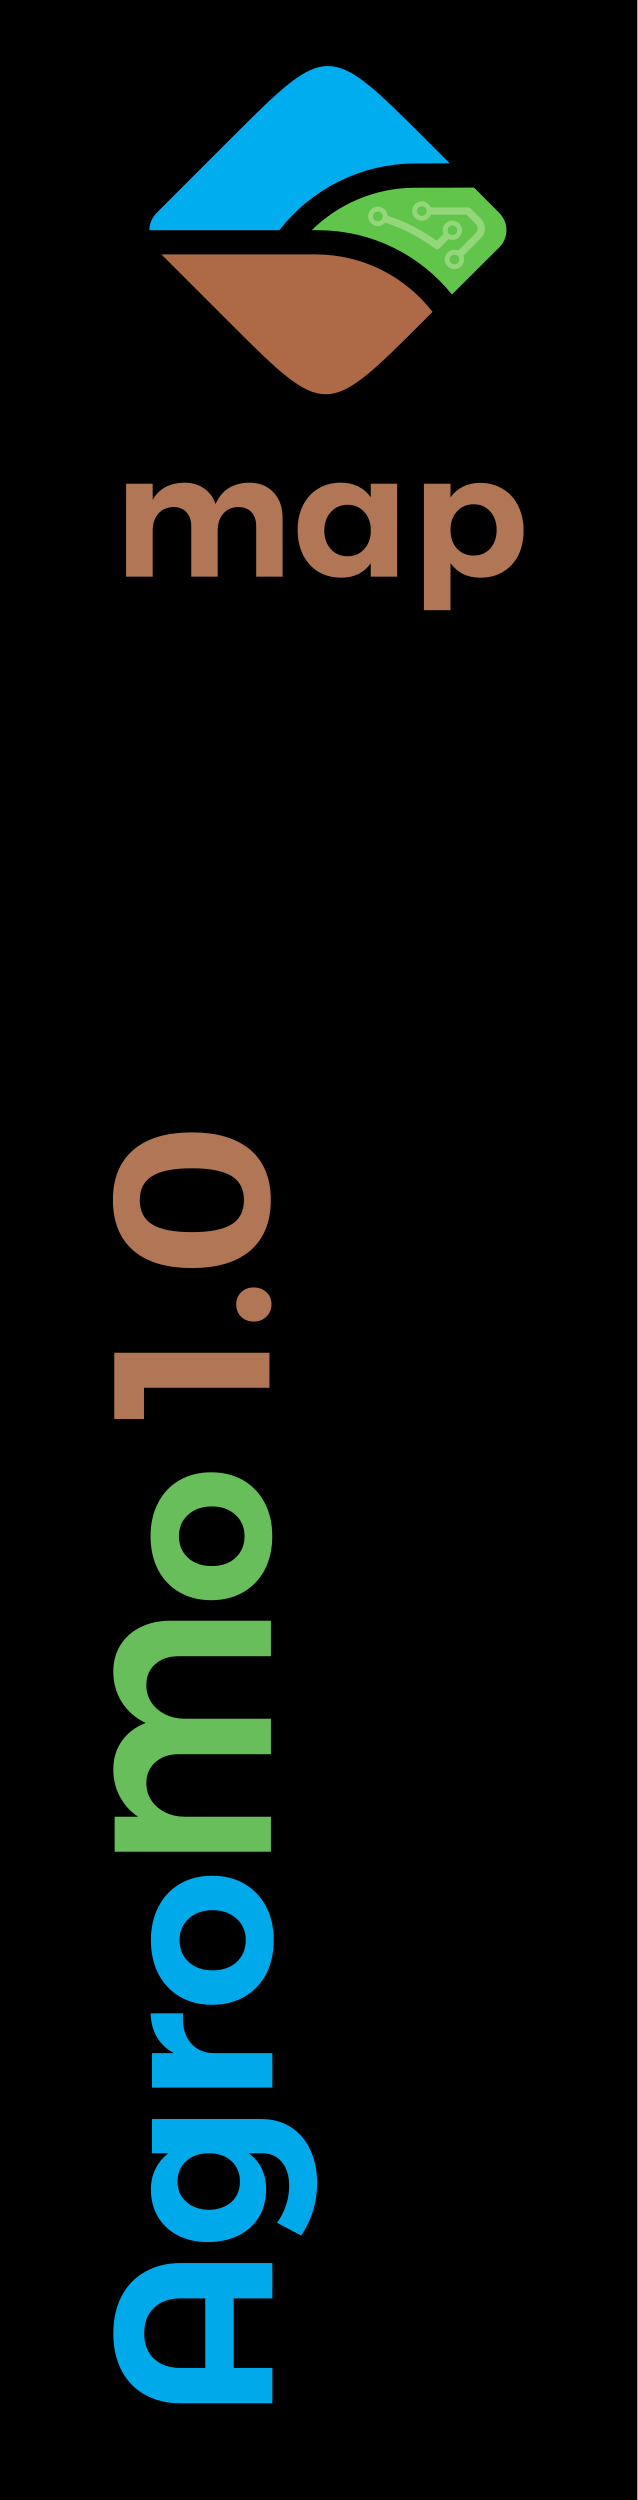
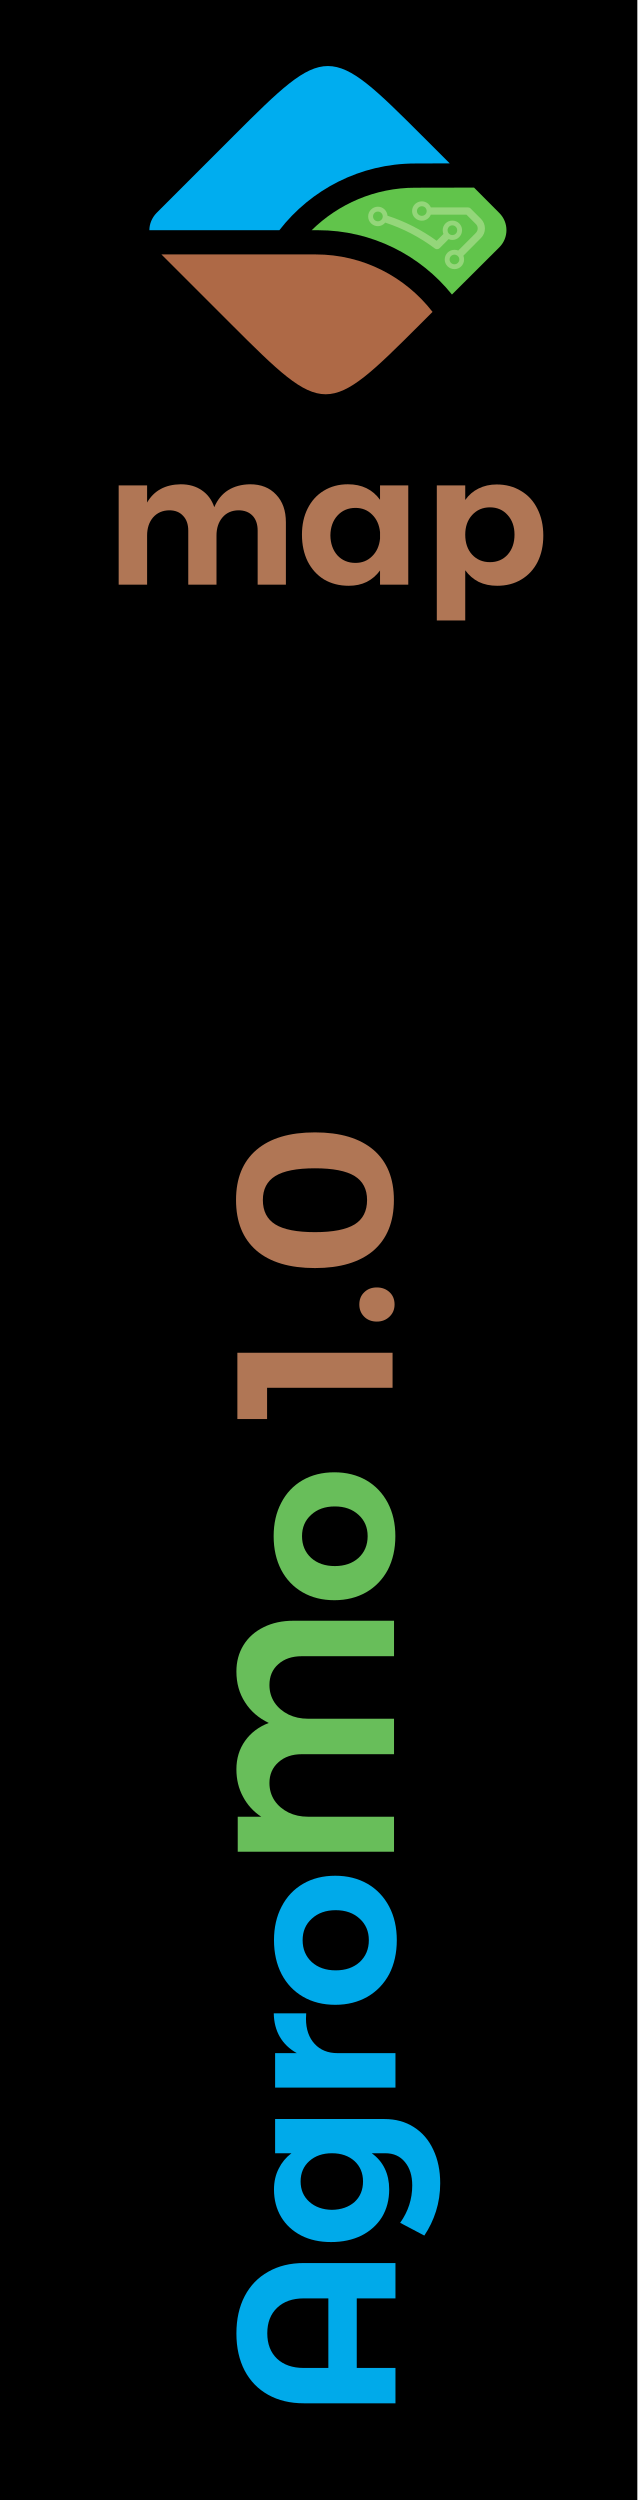
<svg xmlns="http://www.w3.org/2000/svg" version="1.1" id="svg10" width="196.742" height="771.742" viewBox="0 0 196.742 771.742">
  <defs id="defs14" />
-   <g id="g1013">
+   <g id="g1513">
    <rect y="1.871" x="1.871" height="768" width="193" id="rect20" style="opacity:1;fill:#000000;fill-opacity:1;stroke:#000000;stroke-width:3.742;stroke-miterlimit:4;stroke-dasharray:none;stroke-opacity:1" />
-     <path id="path2" style="fill:#ae6946;fill-rule:evenodd;stroke-width:0.763" d="M 97.466,78.54 H 49.828 l 21.621,21.621 c 28.73,28.73 29.463,28.73 58.193,0 l 3.884,-3.884 C 125.17,85.502 112.125,78.54 97.466,78.54 Z" />
-     <path id="path4" style="fill:#61c44b;fill-rule:evenodd;stroke-width:0.763" d="m 96.204,71.064 h 1.942 c 16.71,0 31.661,7.769 41.372,19.862 L 154.141,76.341 c 2.932,-2.932 2.932,-7.659 0,-10.59 l -7.805,-7.842 -18.139,0.037 c -12.459,0 -23.746,5.02 -31.991,13.119 z" />
-     <path id="path6" style="fill:#00adef;fill-rule:evenodd;stroke-width:0.763" d="m 138.823,50.433 -8.502,-8.502 c -28.73,-28.73 -29.463,-28.73 -58.193,0 L 48.309,65.751 c -1.429,1.503 -2.199,3.408 -2.199,5.314 h 40.127 c 9.711,-12.533 24.919,-20.595 41.959,-20.595 z" />
-     <path id="path8" style="fill:#94d67a;fill-rule:evenodd;stroke-width:0.763" d="m 139.629,72.567 c -0.806,0 -1.466,-0.66 -1.466,-1.503 0,-0.806 0.66,-1.502 1.466,-1.502 0.843,0 1.502,0.696 1.502,1.502 0,0.843 -0.66,1.503 -1.502,1.503 z m -22.977,-4.251 c -0.843,0 -1.502,-0.696 -1.502,-1.502 0,-0.843 0.66,-1.503 1.502,-1.503 0.806,0 1.503,0.66 1.503,1.503 0,0.806 -0.696,1.502 -1.503,1.502 z m 22.977,-0.22 c -1.649,0 -2.968,1.319 -2.968,2.968 0,0.44 0.073,0.806 0.22,1.173 l -2.089,2.089 c -4.654,-3.371 -9.748,-5.973 -15.171,-7.732 -0.11,-1.539 -1.393,-2.785 -2.968,-2.785 -1.649,0 -3.005,1.356 -3.005,3.005 0,1.649 1.356,3.005 3.005,3.005 0.916,0 1.722,-0.44 2.272,-1.099 5.497,1.796 10.627,4.471 15.318,7.989 0.183,0.147 0.44,0.22 0.66,0.22 0.293,0 0.586,-0.11 0.806,-0.33 l 2.785,-2.785 c 0.33,0.183 0.733,0.257 1.136,0.257 1.686,0 3.005,-1.356 3.005,-3.005 0,-1.649 -1.319,-2.968 -3.005,-2.968 z" />
-     <path id="path10" style="fill:#94d67a;fill-rule:evenodd;stroke-width:0.763" d="m 140.289,81.581 c -0.843,0 -1.502,-0.66 -1.502,-1.466 0,-0.843 0.66,-1.503 1.502,-1.503 0.806,0 1.502,0.66 1.502,1.503 0,0.806 -0.696,1.466 -1.502,1.466 z M 130.211,66.63 c -0.806,0 -1.502,-0.66 -1.502,-1.466 0,-0.843 0.696,-1.503 1.502,-1.503 0.843,0 1.502,0.66 1.502,1.503 0,0.806 -0.66,1.466 -1.502,1.466 z m 18.249,0.916 -3.188,-3.188 c -0.22,-0.22 -0.513,-0.33 -0.806,-0.33 h -11.47 c -0.476,-1.099 -1.539,-1.869 -2.785,-1.869 -1.649,0 -3.005,1.319 -3.005,3.005 0,1.649 1.356,2.968 3.005,2.968 1.246,0 2.345,-0.77 2.785,-1.869 h 10.994 l 2.895,2.895 c 0.77,0.733 0.77,1.979 0,2.748 l -5.423,5.424 c -0.367,-0.147 -0.77,-0.22 -1.173,-0.22 -1.649,0 -3.005,1.319 -3.005,3.005 0,1.649 1.356,2.968 3.005,2.968 1.649,0 2.968,-1.319 2.968,-2.968 0,-0.44 -0.073,-0.843 -0.22,-1.173 l 5.423,-5.46 c 1.649,-1.612 1.649,-4.287 0,-5.937 z" />
-     <g aria-label="Agro" transform="rotate(-90,-144.1288,146)" style="font-style:normal;font-variant:normal;font-weight:normal;font-stretch:normal;font-size:69.055px;line-height:1.25;font-family:'Montserrat Alternates';-inkscape-font-specification:'Montserrat Alternates';letter-spacing:0px;word-spacing:0px;fill:#00aaea;fill-opacity:1;stroke:none;stroke-width:1.726" id="text1000">
-       <path d="m -740.02,345.893 q 0,-6.284 2.624,-10.98 2.624,-4.696 7.458,-7.251 4.903,-2.555 11.463,-2.555 6.629,0 11.532,2.555 4.903,2.555 7.527,7.251 2.693,4.696 2.693,10.98 v 28.313 h -10.911 V 362.26 h -21.476 v 11.947 h -10.911 z m 32.387,0 q 0,-5.179 -2.9,-8.218 -2.9,-3.038 -7.872,-3.038 -4.972,0 -7.872,3.038 -2.831,3.038 -2.831,8.218 v 7.596 h 21.476 z" style="fill:#00aaea;fill-opacity:1;stroke-width:1.726" id="path1056" />
-       <path d="m -652.264,337.054 v 33.699 q 0,5.248 -2.486,9.115 -2.486,3.936 -6.975,6.008 -4.489,2.141 -10.358,2.141 -4.558,0 -8.701,-1.312 -4.074,-1.312 -7.458,-3.591 l 3.936,-7.458 q 5.248,3.729 11.532,3.729 4.558,0 7.251,-2.279 2.693,-2.21 2.693,-6.008 v -4.212 q -1.864,2.624 -4.696,4.005 -2.831,1.381 -6.491,1.381 -4.765,0 -8.494,-2.21 -3.66,-2.279 -5.732,-6.353 -2.003,-4.074 -2.003,-9.392 0,-5.248 2.003,-9.184 2.072,-4.005 5.732,-6.215 3.729,-2.21 8.494,-2.21 3.591,0 6.422,1.45 2.831,1.381 4.765,3.936 v -5.041 z m -19.266,27.139 q 3.867,0 6.284,-2.624 2.417,-2.693 2.417,-6.975 0,-4.281 -2.417,-6.975 -2.417,-2.693 -6.284,-2.693 -3.867,0 -6.284,2.693 -2.417,2.693 -2.486,6.975 0.069,4.281 2.417,6.975 2.417,2.624 6.353,2.624 z" style="fill:#00aaea;fill-opacity:1;stroke-width:1.726" id="path1058" />
-       <path d="m -631.925,343.753 q 1.934,-3.453 5.041,-5.248 3.107,-1.795 7.251,-1.865 v 10.013 q -0.552,-0.069 -1.657,-0.069 -4.903,0 -7.803,2.693 -2.831,2.624 -2.831,7.044 v 17.885 h -10.634 v -37.152 h 10.634 z" style="fill:#00aaea;fill-opacity:1;stroke-width:1.726" id="path1060" />
-       <path d="m -597.051,336.709 q 5.87,0 10.358,2.348 4.558,2.348 7.044,6.629 2.486,4.281 2.486,9.944 0,5.593 -2.486,9.944 -2.486,4.281 -7.044,6.698 -4.489,2.348 -10.358,2.348 -5.939,0 -10.496,-2.348 -4.489,-2.417 -6.975,-6.698 -2.486,-4.35 -2.486,-9.944 0,-5.663 2.486,-9.944 2.486,-4.281 6.975,-6.629 4.558,-2.348 10.496,-2.348 z m 0,8.839 q -4.143,0 -6.767,2.831 -2.555,2.831 -2.555,7.389 0,4.558 2.555,7.389 2.624,2.831 6.767,2.831 4.074,0 6.629,-2.831 2.624,-2.831 2.624,-7.389 0,-4.558 -2.624,-7.389 -2.555,-2.831 -6.629,-2.831 z" style="fill:#00aaea;fill-opacity:1;stroke-width:1.726" id="path1062" />
+     <g transform="translate(-252.1288,1.871238)" id="g1054">
+       <path d="m 349.595,76.669 h -47.639 l 21.621,21.621 c 28.73,28.73 29.463,28.73 58.193,0 l 3.884,-3.884 C 377.299,83.631 364.253,76.669 349.595,76.669 Z" style="fill:#ae6946;fill-rule:evenodd;stroke-width:0.763" id="path2" />
+       <path d="m 348.333,69.193 h 1.942 c 16.71,0 31.661,7.769 41.372,19.862 l 14.621,-14.585 c 2.932,-2.932 2.932,-7.659 0,-10.59 l -7.805,-7.842 -18.139,0.037 c -12.459,0 -23.746,5.02 -31.991,13.119 z" style="fill:#61c44b;fill-rule:evenodd;stroke-width:0.763" id="path4" />
+       <path d="m 390.952,48.562 -8.502,-8.502 c -28.73,-28.73 -29.463,-28.73 -58.193,0 l -23.819,23.819 c -1.429,1.503 -2.199,3.408 -2.199,5.314 h 40.127 c 9.711,-12.533 24.919,-20.595 41.959,-20.595 z" style="fill:#00adef;fill-rule:evenodd;stroke-width:0.763" id="path6" />
+       <path d="m 391.758,70.695 c -0.806,0 -1.466,-0.66 -1.466,-1.503 0,-0.806 0.66,-1.502 1.466,-1.502 0.843,0 1.502,0.696 1.502,1.502 0,0.843 -0.66,1.503 -1.502,1.503 z m -22.977,-4.251 c -0.843,0 -1.502,-0.696 -1.502,-1.502 0,-0.843 0.66,-1.503 1.502,-1.503 0.806,0 1.503,0.66 1.503,1.503 0,0.806 -0.696,1.502 -1.503,1.502 z m 22.977,-0.22 c -1.649,0 -2.968,1.319 -2.968,2.968 0,0.44 0.073,0.806 0.22,1.173 l -2.089,2.089 c -4.654,-3.371 -9.748,-5.973 -15.171,-7.732 -0.11,-1.539 -1.393,-2.785 -2.968,-2.785 -1.649,0 -3.005,1.356 -3.005,3.005 0,1.649 1.356,3.005 3.005,3.005 0.916,0 1.722,-0.44 2.272,-1.099 5.497,1.796 10.627,4.471 15.318,7.989 0.183,0.147 0.44,0.22 0.66,0.22 0.293,0 0.586,-0.11 0.806,-0.33 l 2.785,-2.785 c 0.33,0.183 0.733,0.257 1.136,0.257 1.686,0 3.005,-1.356 3.005,-3.005 0,-1.649 -1.319,-2.968 -3.005,-2.968 z" style="fill:#94d67a;fill-rule:evenodd;stroke-width:0.763" id="path8" />
+       <path d="m 392.417,79.71 c -0.843,0 -1.502,-0.66 -1.502,-1.466 0,-0.843 0.66,-1.503 1.502,-1.503 0.806,0 1.502,0.66 1.502,1.503 0,0.806 -0.696,1.466 -1.502,1.466 z M 382.34,64.759 c -0.806,0 -1.502,-0.66 -1.502,-1.466 0,-0.843 0.696,-1.503 1.502,-1.503 0.843,0 1.502,0.66 1.502,1.503 0,0.806 -0.66,1.466 -1.502,1.466 z m 18.249,0.916 -3.188,-3.188 c -0.22,-0.22 -0.513,-0.33 -0.806,-0.33 h -11.47 c -0.476,-1.099 -1.539,-1.869 -2.785,-1.869 -1.649,0 -3.005,1.319 -3.005,3.005 0,1.649 1.356,2.968 3.005,2.968 1.246,0 2.345,-0.77 2.785,-1.869 h 10.994 l 2.895,2.895 c 0.77,0.733 0.77,1.979 0,2.748 l -5.423,5.424 c -0.367,-0.147 -0.77,-0.22 -1.173,-0.22 -1.649,0 -3.005,1.319 -3.005,3.005 0,1.649 1.356,2.968 3.005,2.968 1.649,0 2.968,-1.319 2.968,-2.968 0,-0.44 -0.073,-0.843 -0.22,-1.173 l 5.423,-5.46 c 1.649,-1.612 1.649,-4.287 0,-5.937 z" style="fill:#94d67a;fill-rule:evenodd;stroke-width:0.763" id="path10" />
    </g>
-     <g aria-label="Mo" transform="rotate(-90,-144.1288,146)" style="font-style:normal;font-variant:normal;font-weight:normal;font-stretch:normal;font-size:68.436px;line-height:1.25;font-family:'Montserrat Alternates';-inkscape-font-specification:'Montserrat Alternates';letter-spacing:0px;word-spacing:0px;fill:#68be5a;fill-opacity:1;stroke:none;stroke-width:1.711" id="text1005">
-       <path d="m -514.118,325.106 q 4.585,0 8.144,2.19 3.559,2.19 5.543,6.228 1.985,3.969 1.985,9.17 v 31.07 h -10.95 v -28.469 q 0,-4.517 -2.464,-7.254 -2.395,-2.737 -6.433,-2.737 -3.011,0 -5.406,1.574 -2.327,1.574 -3.696,4.311 -1.3,2.669 -1.3,6.022 v 26.553 h -10.95 v -28.469 q 0,-4.448 -2.464,-7.186 -2.464,-2.806 -6.433,-2.806 -3.011,0 -5.406,1.574 -2.327,1.574 -3.696,4.311 -1.3,2.669 -1.3,6.022 v 26.553 h -10.813 v -48.247 h 10.813 v 7.254 q 2.395,-3.627 6.159,-5.612 3.764,-2.053 8.486,-2.053 4.996,0 8.76,2.669 3.764,2.669 5.543,7.323 2.258,-4.722 6.365,-7.323 4.106,-2.669 9.513,-2.669 z" style="fill:#68be5a;fill-opacity:1;stroke-width:1.711" id="path1065" />
-       <path d="m -472.331,336.603 q 5.817,0 10.265,2.327 4.517,2.327 6.98,6.57 2.464,4.243 2.464,9.855 0,5.543 -2.464,9.855 -2.464,4.243 -6.98,6.638 -4.448,2.327 -10.265,2.327 -5.885,0 -10.402,-2.327 -4.448,-2.395 -6.912,-6.638 -2.464,-4.311 -2.464,-9.855 0,-5.612 2.464,-9.855 2.464,-4.243 6.912,-6.57 4.517,-2.327 10.402,-2.327 z m 0,8.76 q -4.106,0 -6.707,2.806 -2.532,2.806 -2.532,7.323 0,4.517 2.532,7.323 2.601,2.806 6.707,2.806 4.038,0 6.57,-2.806 2.601,-2.806 2.601,-7.323 0,-4.517 -2.601,-7.323 -2.532,-2.806 -6.57,-2.806 z" style="fill:#68be5a;fill-opacity:1;stroke-width:1.711" id="path1067" />
+     <g transform="translate(-252.1288,1.871238)" id="g1047">
+       <g id="text1000" style="font-style:normal;font-variant:normal;font-weight:normal;font-stretch:normal;font-size:69.055px;line-height:1.25;font-family:'Montserrat Alternates';-inkscape-font-specification:'Montserrat Alternates';letter-spacing:0px;word-spacing:0px;fill:#00aaea;fill-opacity:1;stroke:none;stroke-width:1.726" transform="rotate(-90)" aria-label="Agro">
+         <path id="path1056" style="fill:#00aaea;fill-opacity:1;stroke-width:1.726" d="m -740.02,345.893 q 0,-6.284 2.624,-10.98 2.624,-4.696 7.458,-7.251 4.903,-2.555 11.463,-2.555 6.629,0 11.532,2.555 4.903,2.555 7.527,7.251 2.693,4.696 2.693,10.98 v 28.313 h -10.911 V 362.26 h -21.476 v 11.947 h -10.911 z m 32.387,0 q 0,-5.179 -2.9,-8.218 -2.9,-3.038 -7.872,-3.038 -4.972,0 -7.872,3.038 -2.831,3.038 -2.831,8.218 v 7.596 h 21.476 z" />
+         <path id="path1058" style="fill:#00aaea;fill-opacity:1;stroke-width:1.726" d="m -652.264,337.054 v 33.699 q 0,5.248 -2.486,9.115 -2.486,3.936 -6.975,6.008 -4.489,2.141 -10.358,2.141 -4.558,0 -8.701,-1.312 -4.074,-1.312 -7.458,-3.591 l 3.936,-7.458 q 5.248,3.729 11.532,3.729 4.558,0 7.251,-2.279 2.693,-2.21 2.693,-6.008 v -4.212 q -1.864,2.624 -4.696,4.005 -2.831,1.381 -6.491,1.381 -4.765,0 -8.494,-2.21 -3.66,-2.279 -5.732,-6.353 -2.003,-4.074 -2.003,-9.392 0,-5.248 2.003,-9.184 2.072,-4.005 5.732,-6.215 3.729,-2.21 8.494,-2.21 3.591,0 6.422,1.45 2.831,1.381 4.765,3.936 v -5.041 z m -19.266,27.139 q 3.867,0 6.284,-2.624 2.417,-2.693 2.417,-6.975 0,-4.281 -2.417,-6.975 -2.417,-2.693 -6.284,-2.693 -3.867,0 -6.284,2.693 -2.417,2.693 -2.486,6.975 0.069,4.281 2.417,6.975 2.417,2.624 6.353,2.624 z" />
+         <path id="path1060" style="fill:#00aaea;fill-opacity:1;stroke-width:1.726" d="m -631.925,343.753 q 1.934,-3.453 5.041,-5.248 3.107,-1.795 7.251,-1.865 v 10.013 q -0.552,-0.069 -1.657,-0.069 -4.903,0 -7.803,2.693 -2.831,2.624 -2.831,7.044 v 17.885 h -10.634 v -37.152 h 10.634 z" />
+         <path id="path1062" style="fill:#00aaea;fill-opacity:1;stroke-width:1.726" d="m -597.051,336.709 q 5.87,0 10.358,2.348 4.558,2.348 7.044,6.629 2.486,4.281 2.486,9.944 0,5.593 -2.486,9.944 -2.486,4.281 -7.044,6.698 -4.489,2.348 -10.358,2.348 -5.939,0 -10.496,-2.348 -4.489,-2.417 -6.975,-6.698 -2.486,-4.35 -2.486,-9.944 0,-5.663 2.486,-9.944 2.486,-4.281 6.975,-6.629 4.558,-2.348 10.496,-2.348 z m 0,8.839 q -4.143,0 -6.767,2.831 -2.555,2.831 -2.555,7.389 0,4.558 2.555,7.389 2.624,2.831 6.767,2.831 4.074,0 6.629,-2.831 2.624,-2.831 2.624,-7.389 0,-4.558 -2.624,-7.389 -2.555,-2.831 -6.629,-2.831 z" />
+       </g>
+       <g id="text1005" style="font-style:normal;font-variant:normal;font-weight:normal;font-stretch:normal;font-size:68.436px;line-height:1.25;font-family:'Montserrat Alternates';-inkscape-font-specification:'Montserrat Alternates';letter-spacing:0px;word-spacing:0px;fill:#68be5a;fill-opacity:1;stroke:none;stroke-width:1.711" transform="rotate(-90)" aria-label="Mo">
+         <path id="path1065" style="fill:#68be5a;fill-opacity:1;stroke-width:1.711" d="m -514.118,325.106 q 4.585,0 8.144,2.19 3.559,2.19 5.543,6.228 1.985,3.969 1.985,9.17 v 31.07 h -10.95 v -28.469 q 0,-4.517 -2.464,-7.254 -2.395,-2.737 -6.433,-2.737 -3.011,0 -5.406,1.574 -2.327,1.574 -3.696,4.311 -1.3,2.669 -1.3,6.022 v 26.553 h -10.95 v -28.469 q 0,-4.448 -2.464,-7.186 -2.464,-2.806 -6.433,-2.806 -3.011,0 -5.406,1.574 -2.327,1.574 -3.696,4.311 -1.3,2.669 -1.3,6.022 v 26.553 h -10.813 v -48.247 h 10.813 v 7.254 q 2.395,-3.627 6.159,-5.612 3.764,-2.053 8.486,-2.053 4.996,0 8.76,2.669 3.764,2.669 5.543,7.323 2.258,-4.722 6.365,-7.323 4.106,-2.669 9.513,-2.669 z" />
+         <path id="path1067" style="fill:#68be5a;fill-opacity:1;stroke-width:1.711" d="m -472.331,336.603 q 5.817,0 10.265,2.327 4.517,2.327 6.98,6.57 2.464,4.243 2.464,9.855 0,5.543 -2.464,9.855 -2.464,4.243 -6.98,6.638 -4.448,2.327 -10.265,2.327 -5.885,0 -10.402,-2.327 -4.448,-2.395 -6.912,-6.638 -2.464,-4.311 -2.464,-9.855 0,-5.612 2.464,-9.855 2.464,-4.243 6.912,-6.57 4.517,-2.327 10.402,-2.327 z m 0,8.76 q -4.106,0 -6.707,2.806 -2.532,2.806 -2.532,7.323 0,4.517 2.532,7.323 2.601,2.806 6.707,2.806 4.038,0 6.57,-2.806 2.601,-2.806 2.601,-7.323 0,-4.517 -2.601,-7.323 -2.532,-2.806 -6.57,-2.806 z" />
+       </g>
+       <g id="text1009" style="font-style:normal;font-variant:normal;font-weight:normal;font-stretch:normal;font-size:68.443px;line-height:1.25;font-family:'Montserrat Alternates';-inkscape-font-specification:'Montserrat Alternates';letter-spacing:0px;word-spacing:0px;fill:#b07655;fill-opacity:1;stroke:none;stroke-width:1.711" transform="rotate(-90)" aria-label="1.0">
+         <path id="path1070" style="fill:#b07655;fill-opacity:1;stroke-width:1.711" d="m -436.183,325.403 h 20.464 v 47.91 h -10.814 v -38.738 h -9.65 z" />
+         <path id="path1072" style="fill:#b07655;fill-opacity:1;stroke-width:1.711" d="m -400.827,363.047 q 2.327,0 3.764,1.506 1.506,1.506 1.506,3.901 0,2.395 -1.506,3.97 -1.437,1.506 -3.764,1.506 -2.259,0 -3.764,-1.574 -1.506,-1.574 -1.506,-3.901 0,-2.395 1.506,-3.901 1.506,-1.506 3.764,-1.506 z" />
+         <path id="path1074" style="fill:#b07655;fill-opacity:1;stroke-width:1.711" d="m -368.565,324.992 q 10.061,0 15.468,6.297 5.407,6.297 5.407,18.069 0,11.704 -5.407,18.069 -5.407,6.297 -15.468,6.297 -10.13,0 -15.605,-6.297 -5.407,-6.365 -5.407,-18.069 0,-11.772 5.407,-18.069 5.475,-6.297 15.605,-6.297 z m 0,8.282 q -5.133,0 -7.529,3.833 -2.395,3.833 -2.395,12.251 0,8.35 2.395,12.251 2.395,3.833 7.529,3.833 4.996,0 7.392,-3.833 2.395,-3.901 2.395,-12.251 0,-8.418 -2.395,-12.251 -2.395,-3.833 -7.392,-3.833 z" />
+       </g>
    </g>
-     <g aria-label="1.0" transform="rotate(-90,-144.1288,146)" style="font-style:normal;font-variant:normal;font-weight:normal;font-stretch:normal;font-size:68.443px;line-height:1.25;font-family:'Montserrat Alternates';-inkscape-font-specification:'Montserrat Alternates';letter-spacing:0px;word-spacing:0px;fill:#b07655;fill-opacity:1;stroke:none;stroke-width:1.711" id="text1009">
-       <path d="m -436.183,325.403 h 20.464 v 47.91 h -10.814 v -38.738 h -9.65 z" style="fill:#b07655;fill-opacity:1;stroke-width:1.711" id="path1070" />
-       <path d="m -400.827,363.047 q 2.327,0 3.764,1.506 1.506,1.506 1.506,3.901 0,2.395 -1.506,3.97 -1.437,1.506 -3.764,1.506 -2.259,0 -3.764,-1.574 -1.506,-1.574 -1.506,-3.901 0,-2.395 1.506,-3.901 1.506,-1.506 3.764,-1.506 z" style="fill:#b07655;fill-opacity:1;stroke-width:1.711" id="path1072" />
-       <path d="m -368.565,324.992 q 10.061,0 15.468,6.297 5.407,6.297 5.407,18.069 0,11.704 -5.407,18.069 -5.407,6.297 -15.468,6.297 -10.13,0 -15.605,-6.297 -5.407,-6.365 -5.407,-18.069 0,-11.772 5.407,-18.069 5.475,-6.297 15.605,-6.297 z m 0,8.282 q -5.133,0 -7.529,3.833 -2.395,3.833 -2.395,12.251 0,8.35 2.395,12.251 2.395,3.833 7.529,3.833 4.996,0 7.392,-3.833 2.395,-3.901 2.395,-12.251 0,-8.418 -2.395,-12.251 -2.395,-3.833 -7.392,-3.833 z" style="fill:#b07655;fill-opacity:1;stroke-width:1.711" id="path1074" />
-     </g>
-     <g transform="translate(-2)" id="text982" style="font-style:normal;font-variant:normal;font-weight:normal;font-stretch:normal;font-size:53.333px;line-height:1.25;font-family:'Montserrat Alternates';-inkscape-font-specification:'Montserrat Alternates';letter-spacing:0px;word-spacing:0px;fill:#b07655;fill-opacity:1;stroke:none" aria-label="map">
-       <path id="path984" d="m 78.896,149.001 q 4.747,0 7.52,2.987 2.827,2.933 2.827,8 v 18.027 h -8.16 v -15.627 q 0,-2.773 -1.493,-4.32 -1.493,-1.547 -4.053,-1.547 -2.933,0.053 -4.64,2.08 -1.707,2.027 -1.707,5.227 v 14.187 h -8.16 v -15.627 q 0,-2.72 -1.493,-4.267 -1.44,-1.6 -4,-1.6 -2.933,0.053 -4.693,2.08 -1.707,2.027 -1.707,5.227 v 14.187 h -8.213 v -28.693 h 8.213 v 4.96 q 2.987,-5.173 9.707,-5.28 3.627,0 6.133,1.76 2.507,1.707 3.573,4.853 1.387,-3.253 4,-4.907 2.667,-1.653 6.347,-1.707 z" />
-       <path id="path986" d="m 124.606,149.321 v 28.693 h -8.16 v -4.107 q -1.547,2.133 -3.84,3.307 -2.293,1.12 -5.173,1.12 -4.053,0 -7.147,-1.813 -3.04,-1.867 -4.747,-5.227 -1.653,-3.36 -1.653,-7.733 0,-4.32 1.653,-7.573 1.653,-3.307 4.64,-5.12 3.04,-1.867 6.987,-1.867 6.027,0 9.28,4.48 v -4.16 z m -15.253,22.4 q 2.88,0 4.8,-1.92 1.973,-1.92 2.293,-5.067 v -1.92 q -0.32,-3.147 -2.293,-5.067 -1.92,-1.92 -4.8,-1.92 -3.2,0 -5.227,2.24 -1.973,2.187 -2.027,5.707 0.053,3.52 2.027,5.76 2.027,2.187 5.227,2.187 z" />
-       <path id="path988" d="m 150.136,149.054 q 4,0 7.04,1.867 3.093,1.813 4.747,5.173 1.707,3.36 1.707,7.733 0,4.32 -1.653,7.627 -1.653,3.253 -4.693,5.067 -2.987,1.813 -6.987,1.813 -2.987,0 -5.333,-1.12 -2.293,-1.173 -3.893,-3.36 v 14.507 h -8.213 v -39.04 h 8.213 v 4.213 q 1.547,-2.187 3.84,-3.307 2.347,-1.173 5.227,-1.173 z m -1.92,22.453 q 3.147,0 5.12,-2.187 1.973,-2.24 1.973,-5.76 0,-3.467 -1.973,-5.653 -1.973,-2.24 -5.12,-2.24 -3.147,0 -5.173,2.24 -1.973,2.187 -1.973,5.653 0,3.573 1.973,5.76 2.027,2.187 5.173,2.187 z" />
+     <g id="text1480" style="font-style:normal;font-variant:normal;font-weight:normal;font-stretch:normal;font-size:56.973px;line-height:1.25;font-family:'Montserrat Alternates';-inkscape-font-specification:'Montserrat Alternates';letter-spacing:0px;word-spacing:0px;fill:#b07655;fill-opacity:1;stroke:none;stroke-width:1.424" aria-label="map">
+       <path id="path1482" style="stroke-width:1.424" d="m 77.2,149.495 q 5.071,0 8.033,3.19 3.02,3.133 3.02,8.546 v 19.257 h -8.717 v -16.693 q 0,-2.963 -1.595,-4.615 -1.595,-1.652 -4.33,-1.652 -3.133,0.057 -4.957,2.222 -1.823,2.165 -1.823,5.583 v 15.155 h -8.717 v -16.693 q 0,-2.906 -1.595,-4.558 -1.538,-1.709 -4.273,-1.709 -3.133,0.057 -5.014,2.222 -1.823,2.165 -1.823,5.583 v 15.155 h -8.774 v -30.651 h 8.774 v 5.298 q 3.19,-5.526 10.369,-5.64 3.874,0 6.552,1.88 2.678,1.823 3.817,5.185 1.481,-3.475 4.273,-5.241 2.849,-1.766 6.78,-1.823 z" />
+       <path id="path1484" style="stroke-width:1.424" d="m 126.03,149.837 v 30.651 h -8.717 v -4.387 q -1.652,2.279 -4.102,3.532 -2.45,1.196 -5.526,1.196 -4.33,0 -7.634,-1.937 -3.247,-1.994 -5.071,-5.583 -1.766,-3.589 -1.766,-8.261 0,-4.615 1.766,-8.09 1.766,-3.532 4.957,-5.469 3.247,-1.994 7.463,-1.994 6.438,0 9.913,4.786 v -4.444 z m -16.294,23.929 q 3.077,0 5.128,-2.051 2.108,-2.051 2.45,-5.412 v -2.051 q -0.342,-3.361 -2.45,-5.412 -2.051,-2.051 -5.128,-2.051 -3.418,0 -5.583,2.393 -2.108,2.336 -2.165,6.096 0.057,3.76 2.165,6.153 2.165,2.336 5.583,2.336 z" />
+       <path id="path1486" style="stroke-width:1.424" d="m 153.302,149.552 q 4.273,0 7.52,1.994 3.304,1.937 5.071,5.526 1.823,3.589 1.823,8.261 0,4.615 -1.766,8.147 -1.766,3.475 -5.014,5.412 -3.19,1.937 -7.463,1.937 -3.19,0 -5.697,-1.196 -2.45,-1.253 -4.159,-3.589 v 15.497 h -8.774 v -41.704 h 8.774 v 4.501 q 1.652,-2.336 4.102,-3.532 2.507,-1.253 5.583,-1.253 z m -2.051,23.985 q 3.361,0 5.469,-2.336 2.108,-2.393 2.108,-6.153 0,-3.703 -2.108,-6.039 -2.108,-2.393 -5.469,-2.393 -3.361,0 -5.526,2.393 -2.108,2.336 -2.108,6.039 0,3.817 2.108,6.153 2.165,2.336 5.526,2.336 z" />
    </g>
  </g>
</svg>
